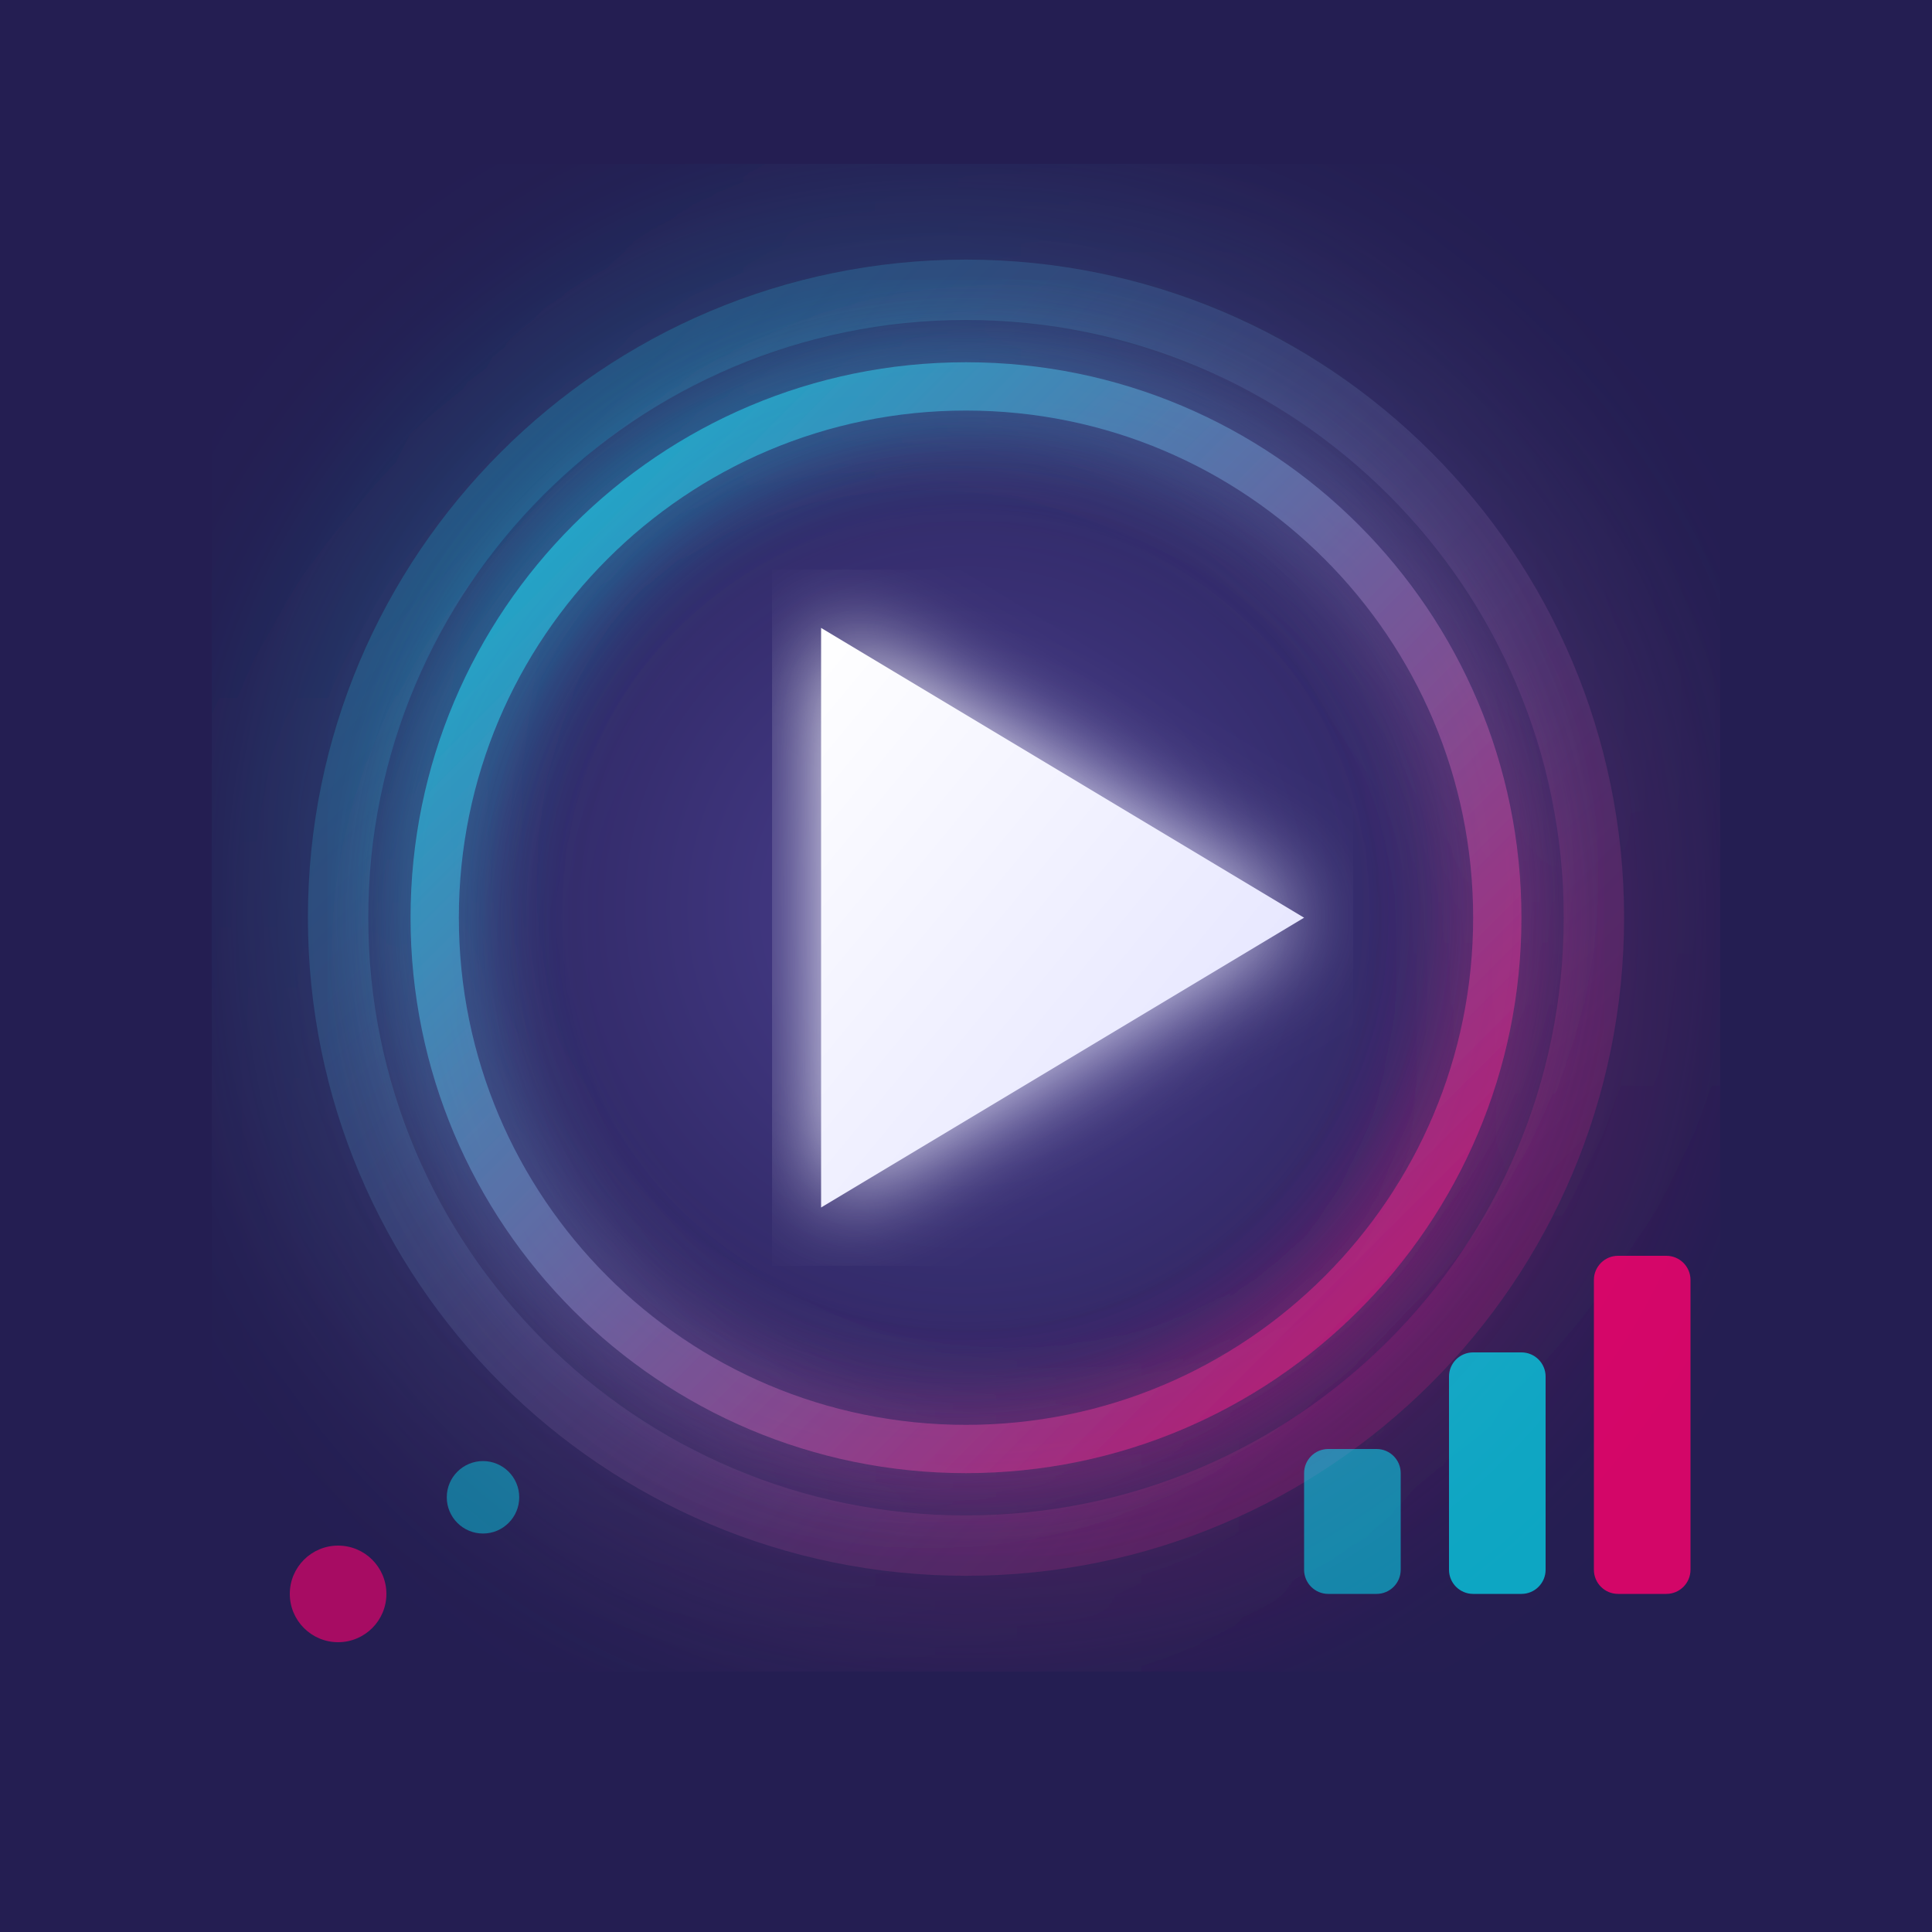
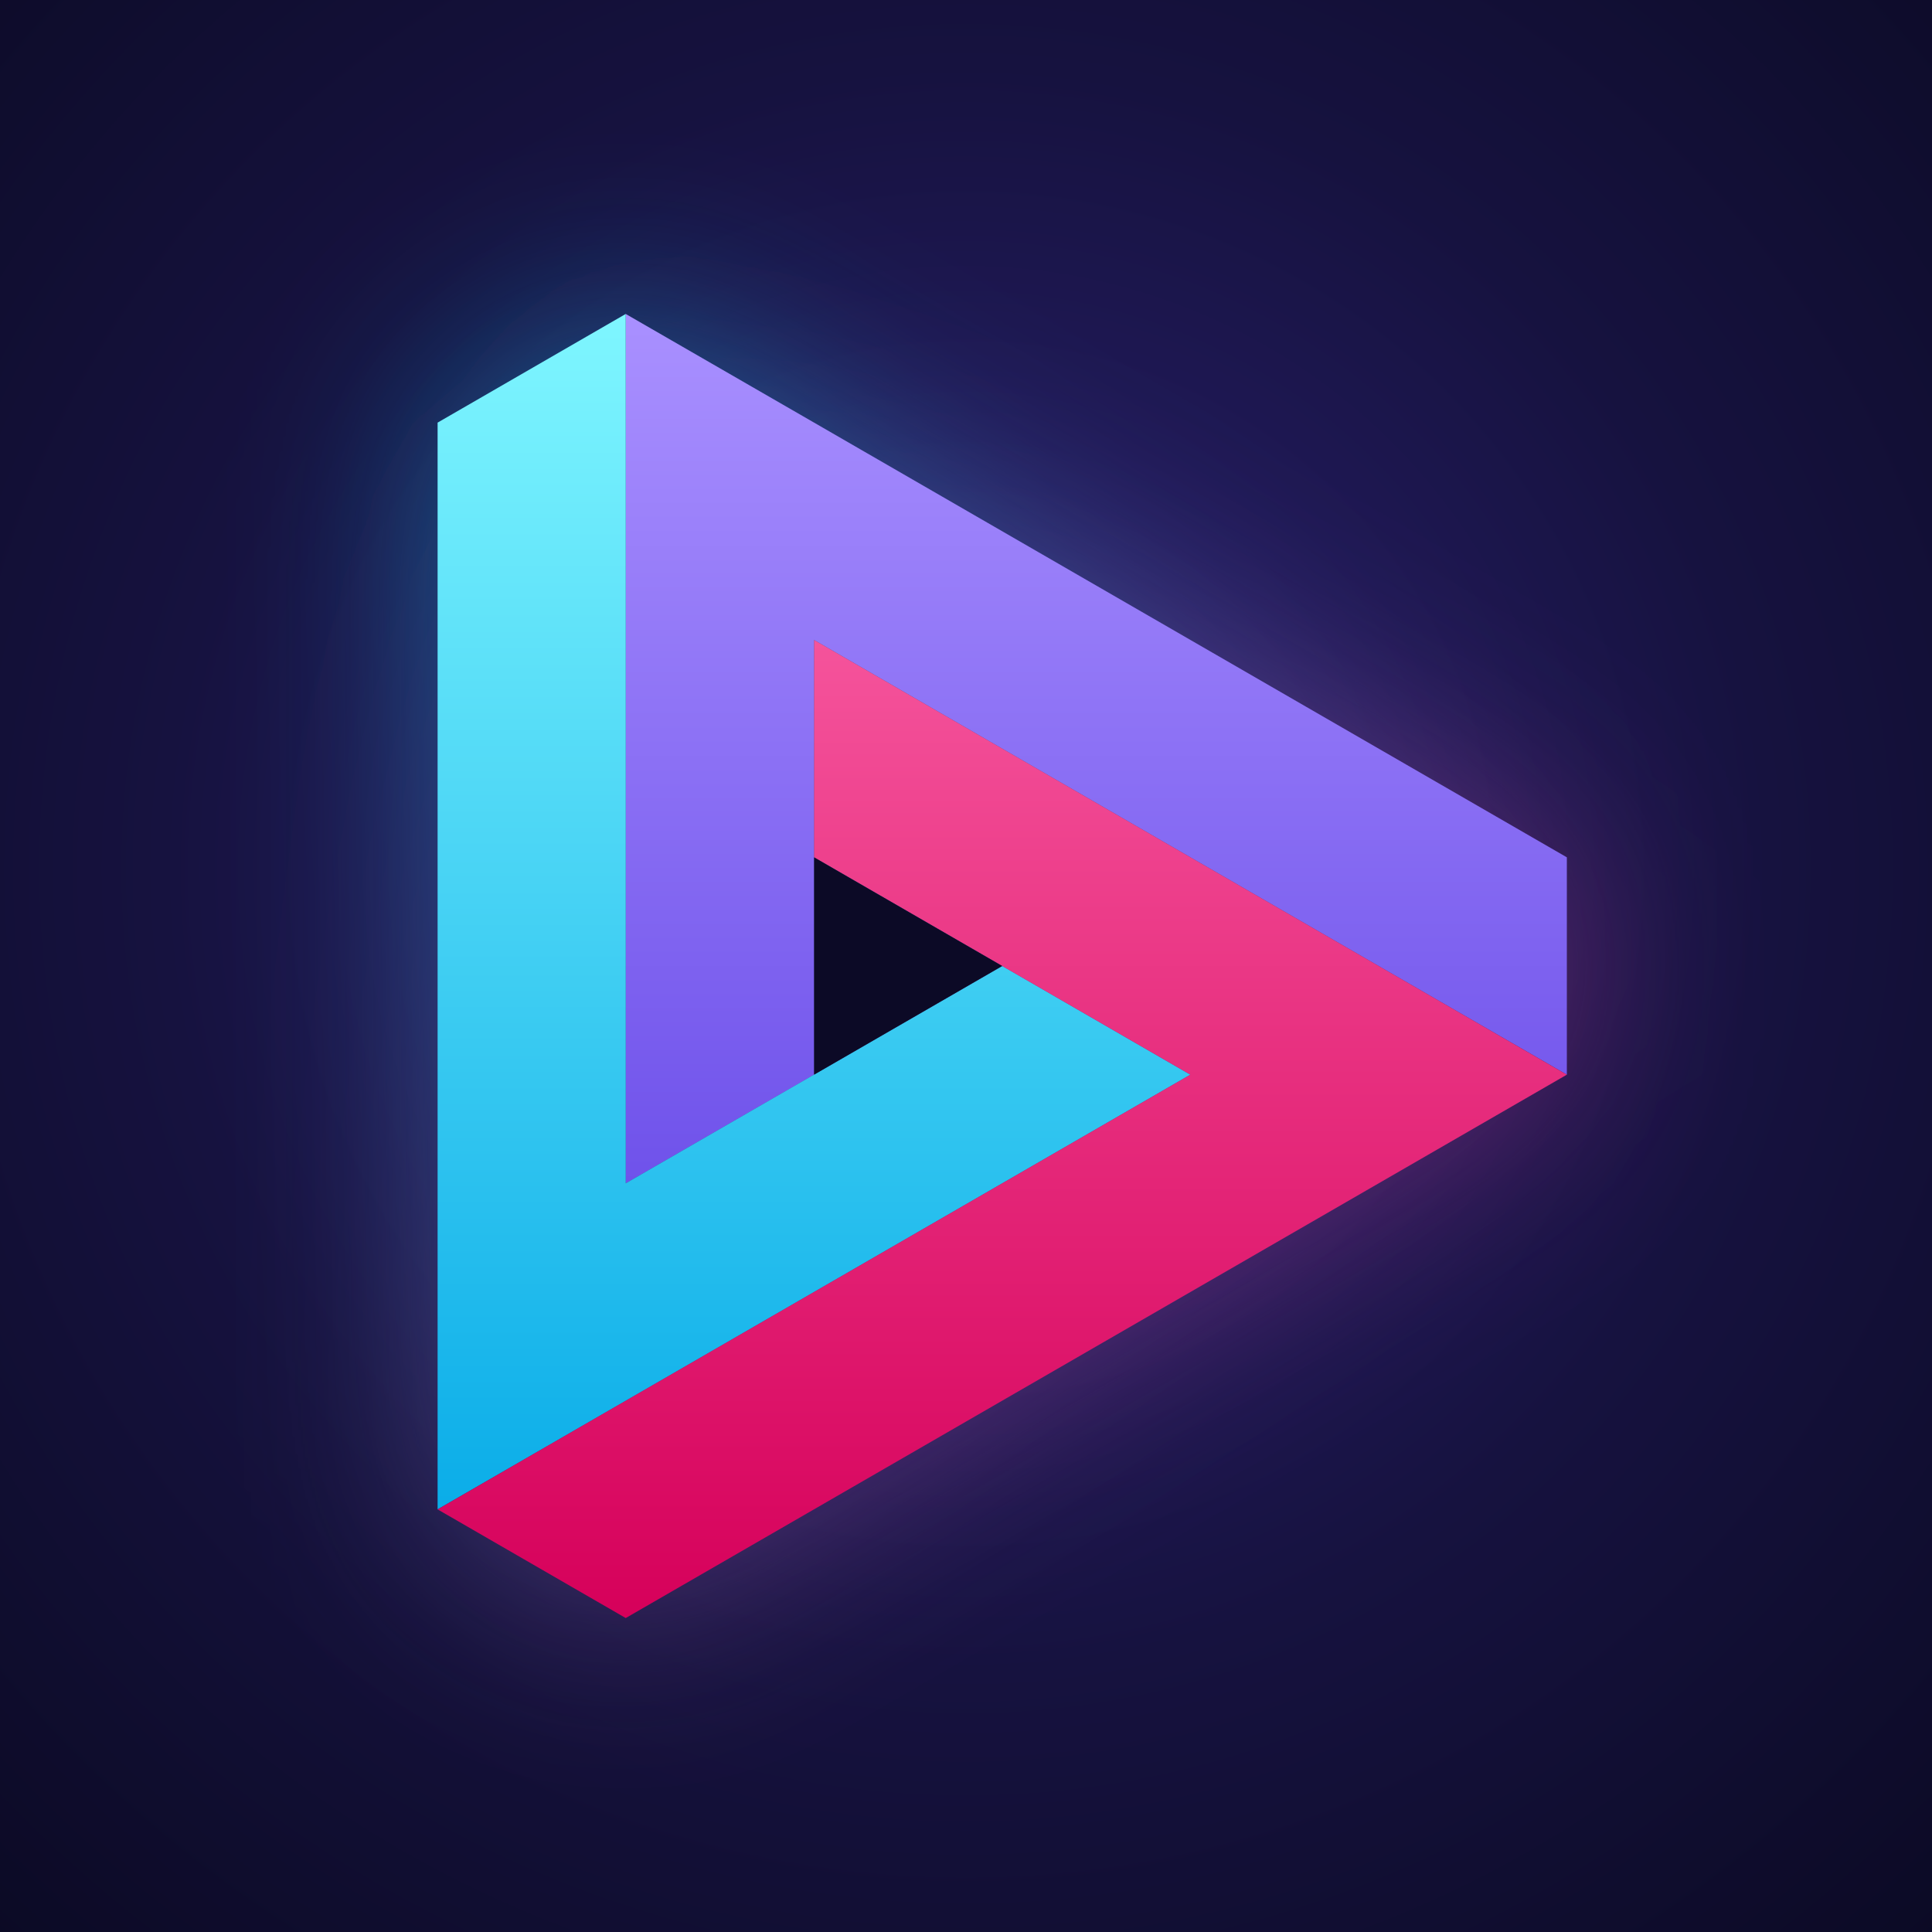
<svg xmlns="http://www.w3.org/2000/svg" width="160" height="160" viewBox="0 0 80 80">
  <defs>
-     <radialGradient id="bg" cx="50%" cy="47%">
-       <stop offset="0%" stop-color="#4a3f8f" />
-       <stop offset="70%" stop-color="#241e52" />
-       <stop offset="100%" stop-color="#241e52" />
+     <radialGradient id="bg" cx="50%" cy="45%" r="75%">
+       <stop offset="0%" stop-color="#2c2275" />
+       <stop offset="55%" stop-color="#16123f" />
+       <stop offset="100%" stop-color="#0b0a24" />
    </radialGradient>
-     <linearGradient id="glow" x1="0" y1="0" x2="1" y2="1">
-       <stop offset="0%" stop-color="#00f0ff" />
+     <linearGradient id="halo" x1="0" y1="0" x2="1" y2="1">
+       <stop offset="0%" stop-color="#00d4ff" />
      <stop offset="100%" stop-color="#ff006e" />
    </linearGradient>
-     <linearGradient id="play" x1="0" y1="0" x2="1" y2="1">
-       <stop offset="0%" stop-color="#ffffff" />
-       <stop offset="100%" stop-color="#e0e0ff" />
+     <linearGradient id="cyan" gradientUnits="userSpaceOnUse" x1="0" y1="13" x2="0" y2="67">
+       <stop offset="0%" stop-color="#7ff6ff" />
+       <stop offset="100%" stop-color="#00a6e6" />
    </linearGradient>
-     <filter id="neon">
-       <feGaussianBlur in="SourceGraphic" stdDeviation="2" result="blur" />
-       <feMerge>
-         <feMergeNode in="blur" />
-         <feMergeNode in="SourceGraphic" />
-       </feMerge>
-     </filter>
-     <filter id="softglow">
-       <feGaussianBlur in="SourceGraphic" stdDeviation="4" result="blur" />
-       <feMerge>
-         <feMergeNode in="blur" />
-         <feMergeNode in="blur" />
-         <feMergeNode in="SourceGraphic" />
-       </feMerge>
+     <linearGradient id="violet" gradientUnits="userSpaceOnUse" x1="0" y1="13" x2="0" y2="67">
+       <stop offset="0%" stop-color="#a990ff" />
+       <stop offset="100%" stop-color="#5233e0" />
+     </linearGradient>
+     <linearGradient id="magenta" gradientUnits="userSpaceOnUse" x1="0" y1="13" x2="0" y2="67">
+       <stop offset="0%" stop-color="#ff6fb1" />
+       <stop offset="100%" stop-color="#d6005a" />
+     </linearGradient>
+     <filter id="glow" x="-50%" y="-50%" width="200%" height="200%">
+       <feGaussianBlur stdDeviation="4" />
    </filter>
  </defs>
  <rect width="80" height="80" fill="url(#bg)" />
-   <circle cx="40" cy="38" r="26" fill="none" stroke="url(#glow)" stroke-width="2.5" opacity="0.3" filter="url(#softglow)" />
-   <circle cx="40" cy="38" r="22" fill="none" stroke="url(#glow)" stroke-width="2" opacity="0.7" filter="url(#neon)" />
-   <polygon points="34,26 34,50 54,38" fill="url(#play)" filter="url(#neon)" />
-   <rect x="54" y="60" width="4" height="6" rx="1" fill="#00f0ff" opacity="0.5" />
-   <rect x="60" y="56" width="4" height="10" rx="1" fill="#00f0ff" opacity="0.65" />
-   <rect x="66" y="52" width="4" height="14" rx="1" fill="#ff006e" opacity="0.8" />
-   <circle cx="14" cy="66" r="2" fill="#ff006e" opacity="0.6" />
-   <circle cx="20" cy="62" r="1.5" fill="#00f0ff" opacity="0.4" />
+   <polygon points="18.12,17.5 18.12,62.5 25.91,67 64.88,44.5 64.88,35.5 25.91,13" fill="url(#halo)" opacity="0.45" filter="url(#glow)" />
+   <polygon points="25.91,13 33.71,17.5 64.88,35.5 64.88,44.5 33.71,26.5 33.71,44.5 25.91,49" fill="url(#violet)" />
+   <polygon points="18.12,17.5 18.12,62.5 49.29,44.5 41.5,40 25.91,49 25.91,13" fill="url(#cyan)" />
+   <polygon points="25.91,67 64.88,44.5 33.71,26.5 33.71,35.5 49.29,44.5 18.12,62.5" fill="url(#magenta)" />
+   <polygon points="33.71,35.5 33.71,44.5 41.5,40" fill="#0c0a26" />
</svg>
